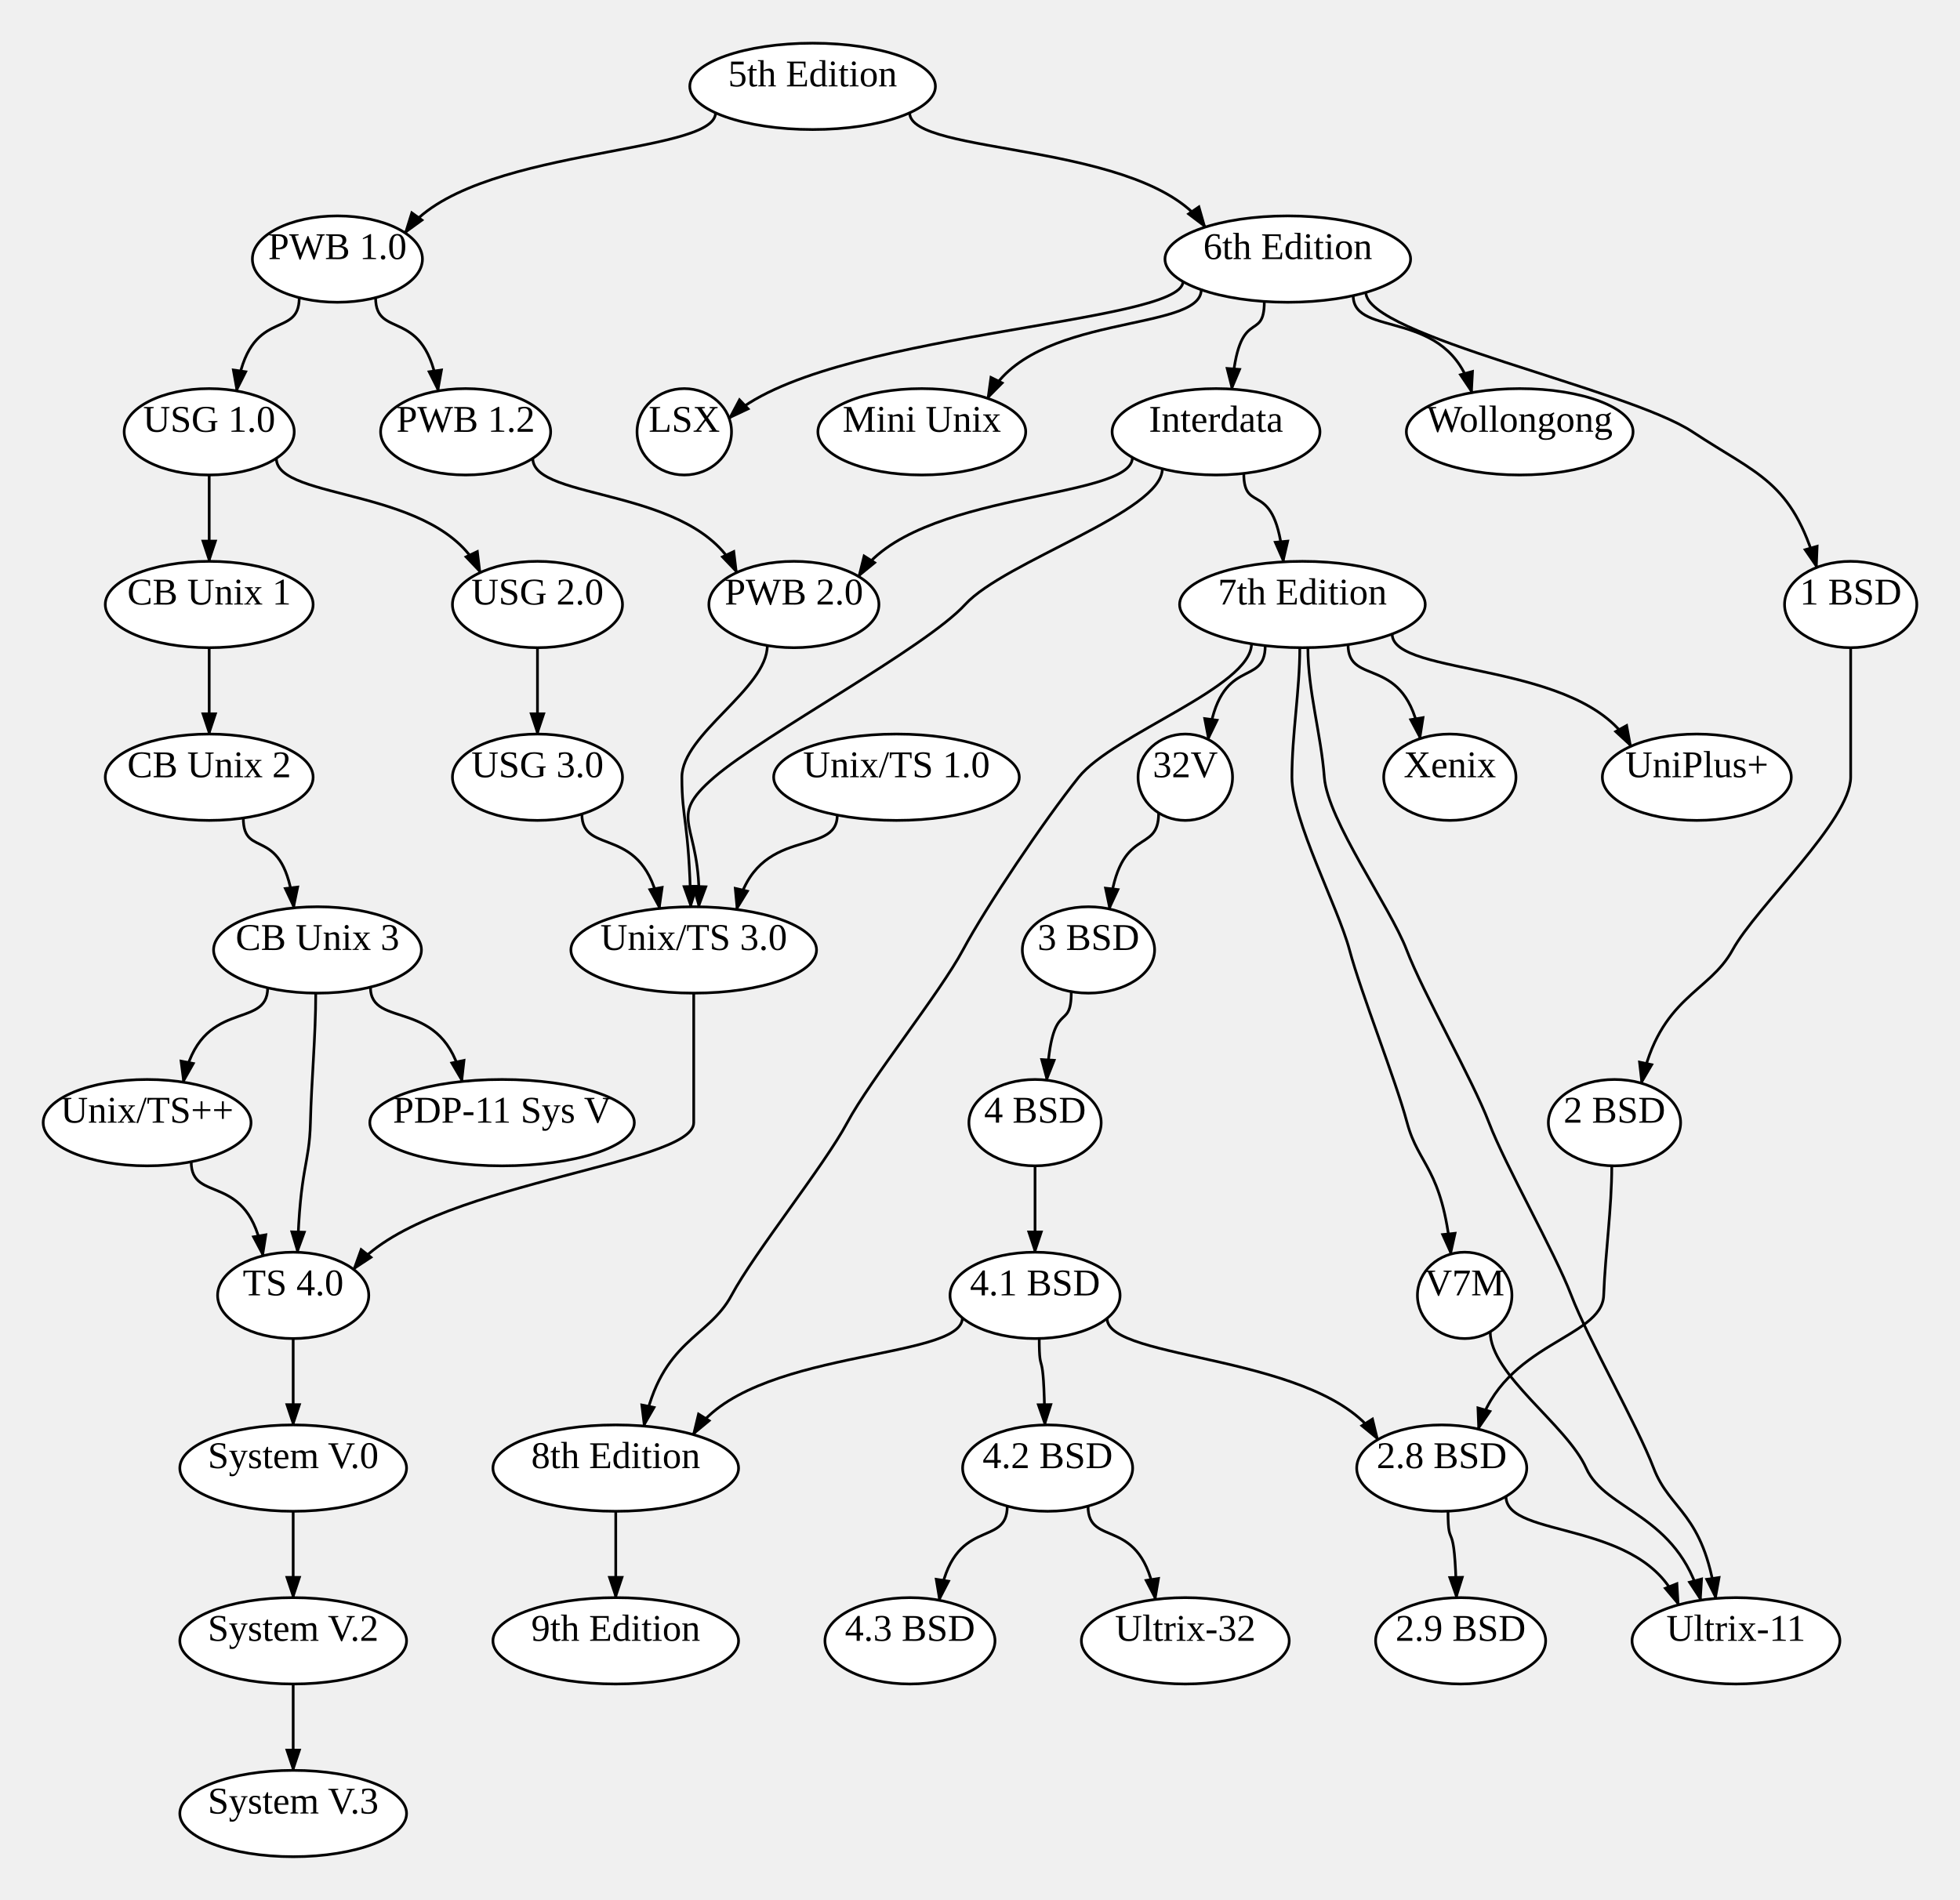
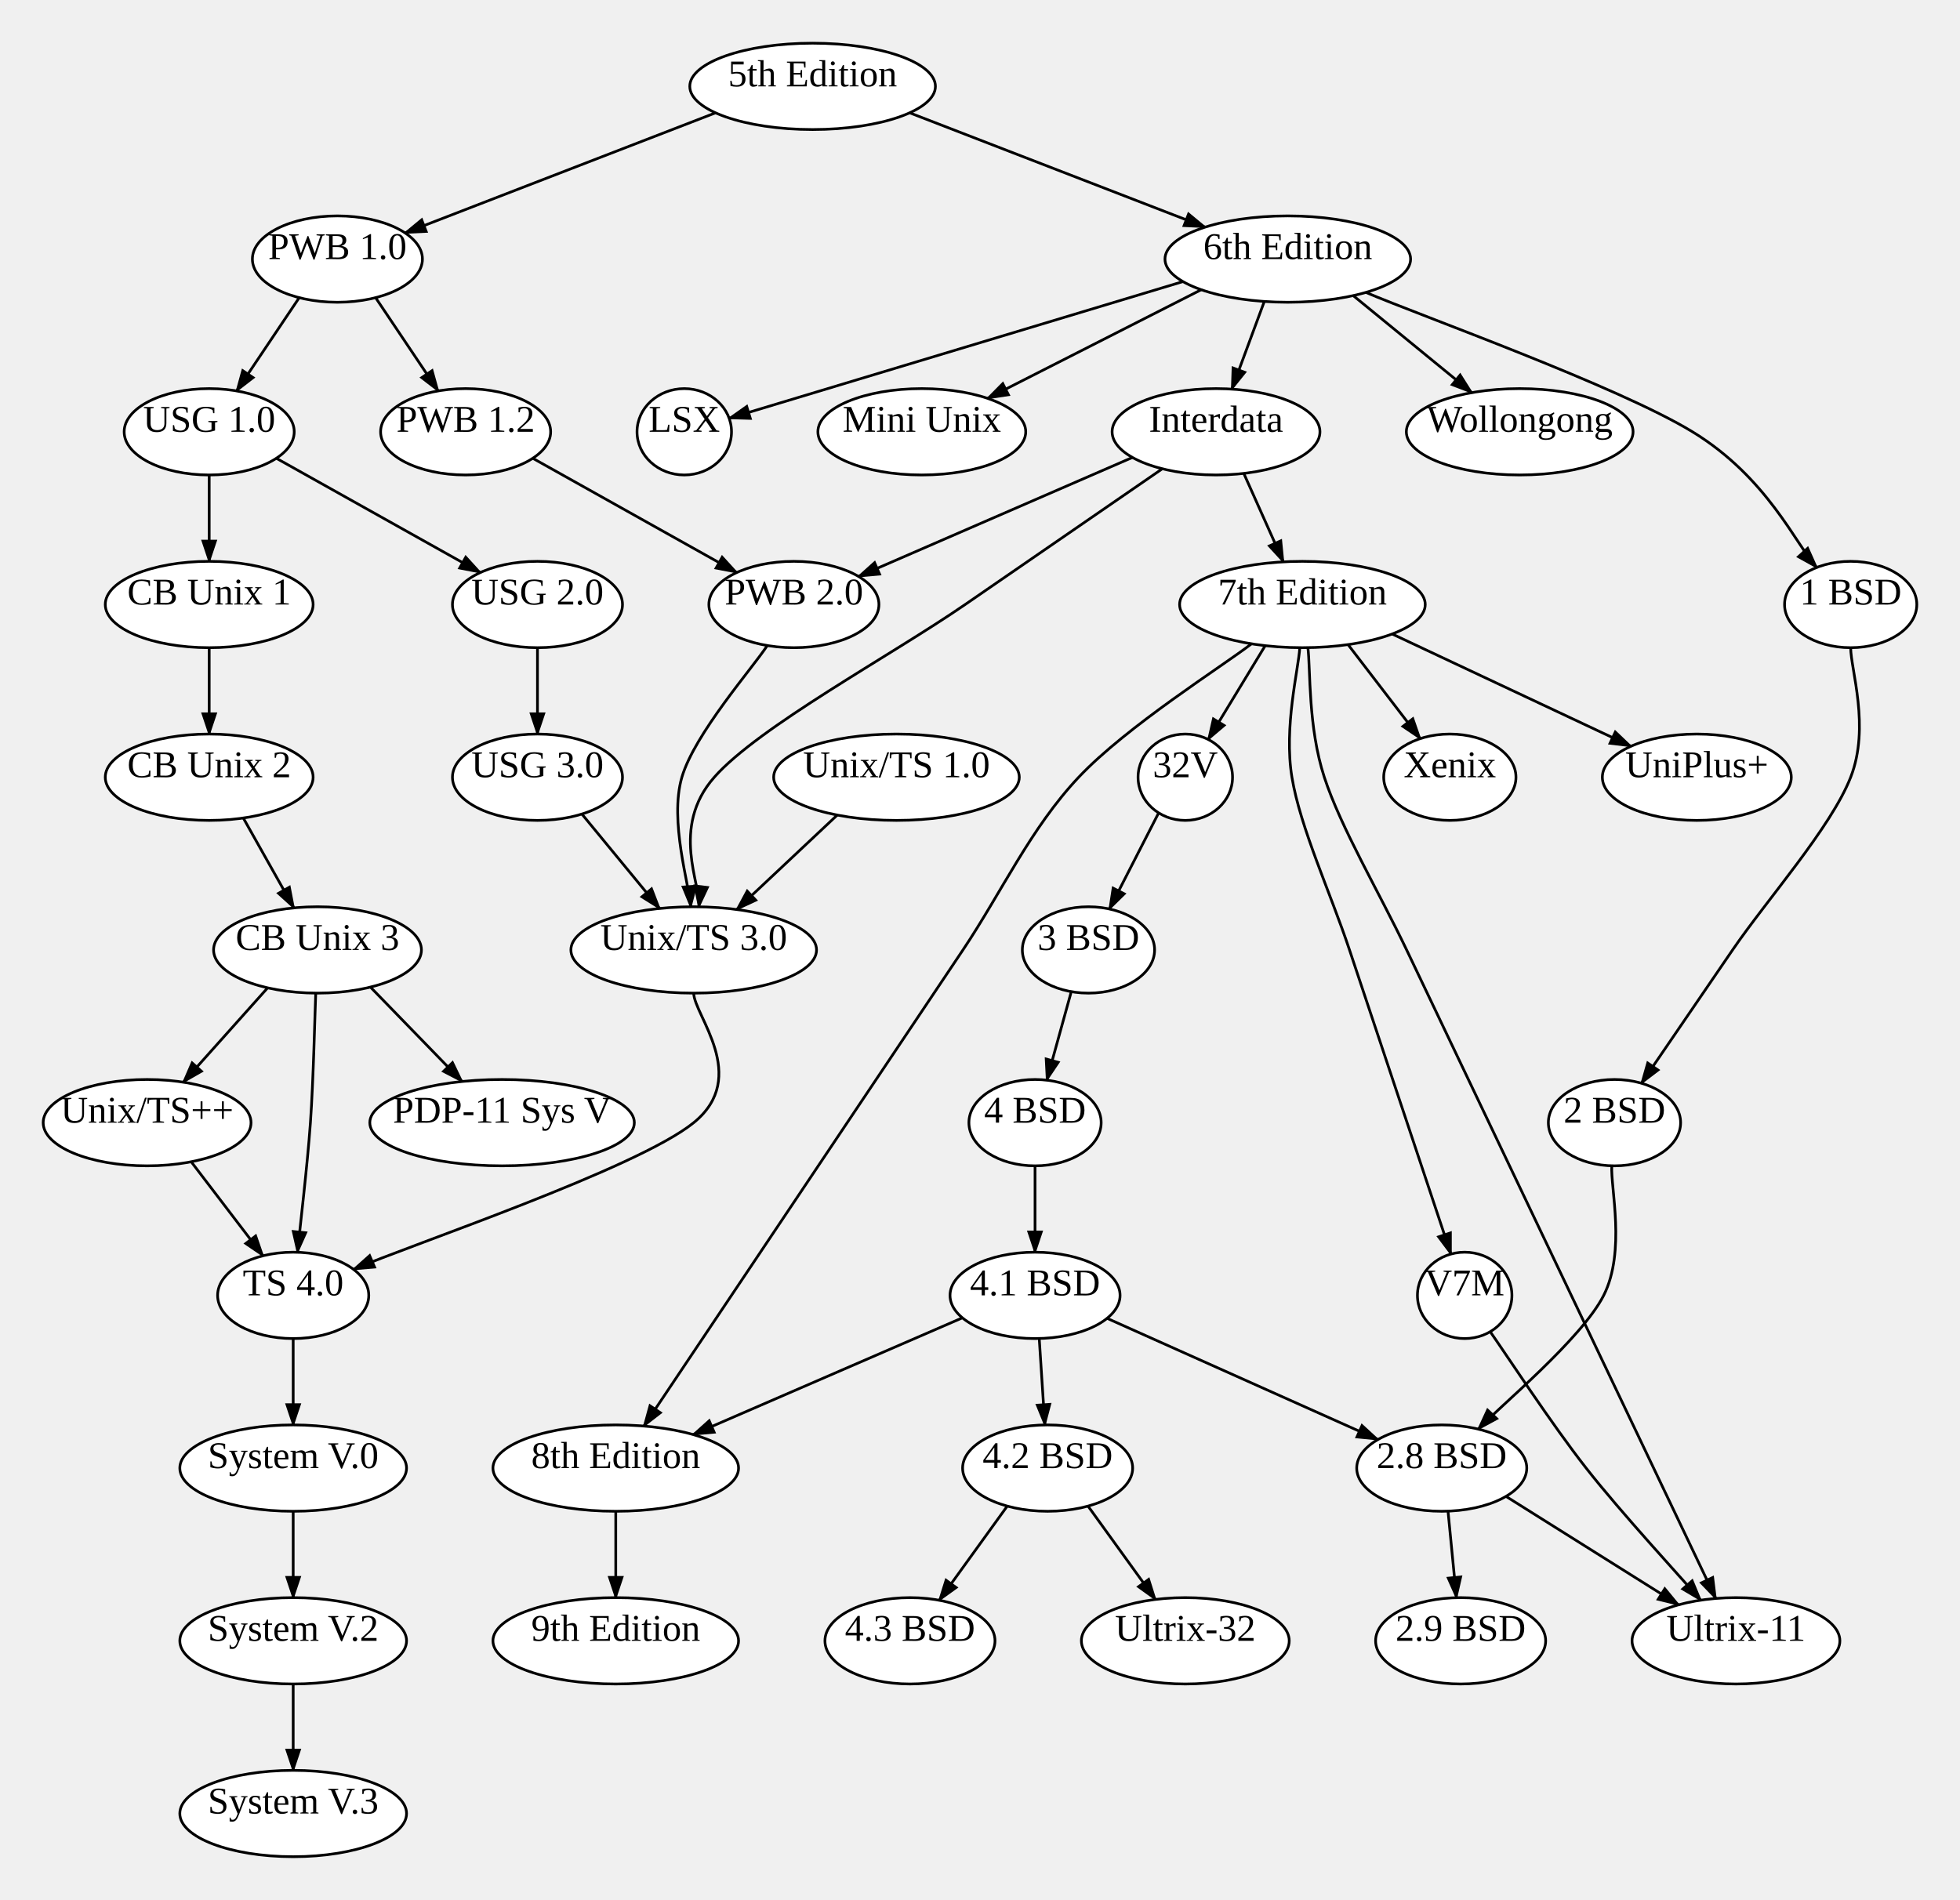
<svg xmlns="http://www.w3.org/2000/svg" width="726.116" height="704">
  <style type="text/css">
		.edge { fill: none; }
	</style>
  <defs>
    <marker id="arrowhead" markerWidth="10" markerHeight="10" refX="8" refY="3" orient="auto" markerUnits="strokeWidth">
      <path d="M0,0 L0,6 L9,3 z" />
    </marker>
  </defs>
  <g>
-     <path class="edge" marker-end="url(#arrowhead)" stroke="#000000" stroke-width="1" d="M337,41.804 C337,57.804 424.585,52.16 446.481,84.16 " />
-     <path class="edge" marker-end="url(#arrowhead)" stroke="#000000" stroke-width="1" d="M265.086,41.804 C265.086,57.804 173.065,54.305 150.06,86.305 " />
-     <path class="edge" marker-end="url(#arrowhead)" stroke="#000000" stroke-width="1" d="M438.25,104.337 C438.25,120.337 303.748,122.992 270.122,154.992 " />
-     <path class="edge" marker-end="url(#arrowhead)" stroke="#000000" stroke-width="1" d="M506.013,108.35 C506.013,124.35 602.804,144 627.001,160 S663.832,178.269 673.04,210.269 " />
-     <path class="edge" marker-end="url(#arrowhead)" stroke="#000000" stroke-width="1" d="M445.02,107.352 C445.02,123.352 381.694,115.61 365.862,147.61 " />
-     <path class="edge" marker-end="url(#arrowhead)" stroke="#000000" stroke-width="1" d="M501.322,109.541 C501.322,125.541 536.482,113.495 545.272,145.495 " />
-     <path class="edge" marker-end="url(#arrowhead)" stroke="#000000" stroke-width="1" d="M468.387,111.705 C468.387,127.705 458.764,112.186 456.358,144.186 " />
-     <path class="edge" marker-end="url(#arrowhead)" stroke="#000000" stroke-width="1" d="M430.608,173.699 C430.608,189.699 372.168,208 357.558,224 S283.204,272 264.615,288 S260.045,304.014 258.902,336.014 " />
-     <path class="edge" marker-end="url(#arrowhead)" stroke="#000000" stroke-width="1" d="M419.532,169.505 C419.532,185.505 338.348,181.599 318.052,213.599 " />
-     <path class="edge" marker-end="url(#arrowhead)" stroke="#000000" stroke-width="1" d="M460.782,175.419 C460.782,191.419 472.506,176.194 475.437,208.194 " />
-     <path class="edge" marker-end="url(#arrowhead)" stroke="#000000" stroke-width="1" d="M463.646,238.561 C463.646,254.561 412.422,272 399.616,288 S365.316,336 356.741,352 S322.441,400 313.866,416 S279.566,464 270.991,480 S245.037,496.426 238.549,528.426 " />
-     <path class="edge" marker-end="url(#arrowhead)" stroke="#000000" stroke-width="1" d="M468.721,239.248 C468.721,255.248 451.832,242.011 447.61,274.011 " />
-     <path class="edge" marker-end="url(#arrowhead)" stroke="#000000" stroke-width="1" d="M481.532,239.996 C481.532,255.996 478.616,272 478.616,288 S495.682,336 499.948,352 S517.015,400 521.281,416 S534.266,432.695 537.513,464.695 " />
-     <path class="edge" marker-end="url(#arrowhead)" stroke="#000000" stroke-width="1" d="M484.53,239.984 C484.53,255.984 489.398,272 490.616,288 S515.015,336 521.115,352 S545.515,400 551.615,416 S576.014,464 582.114,480 S606.515,528 612.615,544 S631.032,560.305 635.636,592.305 " />
-     <path class="edge" marker-end="url(#arrowhead)" stroke="#000000" stroke-width="1" d="M499.406,238.855 C499.406,254.855 520.793,241.696 526.139,273.696 " />
-     <path class="edge" marker-end="url(#arrowhead)" stroke="#000000" stroke-width="1" d="M515.753,234.923 C515.753,250.923 586.526,244.527 604.22,276.527 " />
-     <path class="edge" marker-end="url(#arrowhead)" stroke="#000000" stroke-width="1" d="M552.078,493.459 C552.078,509.459 580.508,528 587.616,544 S621.573,560.948 630.062,592.948 " />
-     <path class="edge" marker-end="url(#arrowhead)" stroke="#000000" stroke-width="1" d="M228.116,560 L 228.116,592 " />
-     <path class="edge" marker-end="url(#arrowhead)" stroke="#000000" stroke-width="1" d="M685.616,240 C685.616,256 685.616,272 685.616,288 S650.615,336 641.865,352 S614.855,369.39 608.102,401.39 " />
-     <path class="edge" marker-end="url(#arrowhead)" stroke="#000000" stroke-width="1" d="M597.115,431.987 C597.115,447.987 594.715,464 594.114,480 S556.949,497.554 547.658,529.554 " />
-     <path class="edge" marker-end="url(#arrowhead)" stroke="#000000" stroke-width="1" d="M557.916,554.481 C557.916,570.481 609.081,562.656 621.873,594.656 " />
-     <path class="edge" marker-end="url(#arrowhead)" stroke="#000000" stroke-width="1" d="M536.442,559.956 C536.442,575.956 538.937,560.019 539.561,592.019 " />
-     <path class="edge" marker-end="url(#arrowhead)" stroke="#000000" stroke-width="1" d="M429.242,301.21 C429.242,317.21 414.656,304.826 411.009,336.826 " />
-     <path class="edge" marker-end="url(#arrowhead)" stroke="#000000" stroke-width="1" d="M396.87,367.45 C396.87,383.45 389.615,368.255 387.802,400.255 " />
-     <path class="edge" marker-end="url(#arrowhead)" stroke="#000000" stroke-width="1" d="M383.449,432 L 383.449,464 " />
-     <path class="edge" marker-end="url(#arrowhead)" stroke="#000000" stroke-width="1" d="M385.003,495.981 C385.003,511.981 386.664,496.009 387.079,528.009 " />
-     <path class="edge" marker-end="url(#arrowhead)" stroke="#000000" stroke-width="1" d="M410.134,488.502 C410.134,504.502 490.413,501.421 510.483,533.421 " />
-     <path class="edge" marker-end="url(#arrowhead)" stroke="#000000" stroke-width="1" d="M356.538,488.316 C356.538,504.316 276.728,499.573 256.775,531.573 " />
-     <path class="edge" marker-end="url(#arrowhead)" stroke="#000000" stroke-width="1" d="M373.155,558.08 C373.155,574.08 353,560.978 347.961,592.978 " />
-     <path class="edge" marker-end="url(#arrowhead)" stroke="#000000" stroke-width="1" d="M403.076,558.08 C403.076,574.08 423.056,560.675 428.052,592.675 " />
-     <path class="edge" marker-end="url(#arrowhead)" stroke="#000000" stroke-width="1" d="M139.148,110.296 C139.148,126.296 157.701,112.856 162.339,144.856 " />
-     <path class="edge" marker-end="url(#arrowhead)" stroke="#000000" stroke-width="1" d="M110.855,110.296 C110.855,126.296 92.302,112.856 87.664,144.856 " />
-     <path class="edge" marker-end="url(#arrowhead)" stroke="#000000" stroke-width="1" d="M197.375,169.817 C197.375,185.817 257.838,180.148 272.954,212.148 " />
-     <path class="edge" marker-end="url(#arrowhead)" stroke="#000000" stroke-width="1" d="M77.501,176 L 77.501,208 " />
-     <path class="edge" marker-end="url(#arrowhead)" stroke="#000000" stroke-width="1" d="M102.375,169.817 C102.375,185.817 162.838,180.148 177.954,212.148 " />
-     <path class="edge" marker-end="url(#arrowhead)" stroke="#000000" stroke-width="1" d="M77.501,240 L 77.501,272 " />
-     <path class="edge" marker-end="url(#arrowhead)" stroke="#000000" stroke-width="1" d="M90.135,303.114 C90.135,319.114 105.118,304.42 108.864,336.42 " />
-     <path class="edge" marker-end="url(#arrowhead)" stroke="#000000" stroke-width="1" d="M99.161,366.04 C99.161,382.04 74.158,369.002 67.908,401.002 " />
-     <path class="edge" marker-end="url(#arrowhead)" stroke="#000000" stroke-width="1" d="M137.238,365.768 C137.238,381.768 164.403,368.748 171.194,400.748 " />
-     <path class="edge" marker-end="url(#arrowhead)" stroke="#000000" stroke-width="1" d="M199.115,240 L 199.115,272 " />
-     <path class="edge" marker-end="url(#arrowhead)" stroke="#000000" stroke-width="1" d="M215.569,301.644 C215.569,317.644 238.597,304.63 244.354,336.63 " />
-     <path class="edge" marker-end="url(#arrowhead)" stroke="#000000" stroke-width="1" d="M284.261,239.197 C284.261,255.197 252.615,272 252.615,288 S255.246,304.005 255.904,336.005 " />
-     <path class="edge" marker-end="url(#arrowhead)" stroke="#000000" stroke-width="1" d="M310.179,302.018 C310.179,318.018 280.391,305.014 272.944,337.014 " />
-     <path class="edge" marker-end="url(#arrowhead)" stroke="#000000" stroke-width="1" d="M257,368 C257,384 257,400 257,416 S156.171,438.361 130.964,470.361 " />
-     <path class="edge" marker-end="url(#arrowhead)" stroke="#000000" stroke-width="1" d="M70.834,430.489 C70.834,446.489 92.106,433.334 97.424,465.334 " />
-     <path class="edge" marker-end="url(#arrowhead)" stroke="#000000" stroke-width="1" d="M116.969,367.998 C116.969,383.998 115.394,400 115,416 S111.167,432.026 110.209,464.026 " />
-     <path class="edge" marker-end="url(#arrowhead)" stroke="#000000" stroke-width="1" d="M108.616,496 L 108.616,528 " />
-     <path class="edge" marker-end="url(#arrowhead)" stroke="#000000" stroke-width="1" d="M108.616,560 L 108.616,592 " />
-     <path class="edge" marker-end="url(#arrowhead)" stroke="#000000" stroke-width="1" d="M108.616,624 L 108.616,656 " />
+     <path class="edge" marker-end="url(#arrowhead)" stroke="#000000" stroke-width="1" d="M337,41.804 L446.481,84.16 " />
+     <path class="edge" marker-end="url(#arrowhead)" stroke="#000000" stroke-width="1" d="M265.086,41.804 L150.06,86.305 " />
+     <path class="edge" marker-end="url(#arrowhead)" stroke="#000000" stroke-width="1" d="M438.25,104.337 L270.122,154.992 " />
+     <path class="edge" marker-end="url(#arrowhead)" stroke="#000000" stroke-width="1" d="M506.013,108.35 C526.178,116.958 599.164,143.014 627.001,160 C654.839,176.986 665.367,201.891 673.04,210.269 " />
+     <path class="edge" marker-end="url(#arrowhead)" stroke="#000000" stroke-width="1" d="M445.02,107.352 L365.862,147.61 " />
+     <path class="edge" marker-end="url(#arrowhead)" stroke="#000000" stroke-width="1" d="M501.322,109.541 L545.272,145.495 " />
+     <path class="edge" marker-end="url(#arrowhead)" stroke="#000000" stroke-width="1" d="M468.387,111.705 L456.358,144.186 " />
+     <path class="edge" marker-end="url(#arrowhead)" stroke="#000000" stroke-width="1" d="M430.608,173.699 C418.433,182.082 385.224,204.95 357.558,224 C329.893,243.05 281.058,269.331 264.615,288 C248.172,306.669 259.854,328.012 258.902,336.014 " />
+     <path class="edge" marker-end="url(#arrowhead)" stroke="#000000" stroke-width="1" d="M419.532,169.505 L318.052,213.599 " />
+     <path class="edge" marker-end="url(#arrowhead)" stroke="#000000" stroke-width="1" d="M460.782,175.419 L475.437,208.194 " />
+     <path class="edge" marker-end="url(#arrowhead)" stroke="#000000" stroke-width="1" d="M463.646,238.561 C452.974,246.801 417.433,269.094 399.616,288 C381.798,306.906 371.032,330.667 356.741,352 C342.449,373.333 328.157,394.667 313.866,416 C299.574,437.333 283.543,461.262 270.991,480 C258.438,498.738 243.956,520.355 238.549,528.426 " />
+     <path class="edge" marker-end="url(#arrowhead)" stroke="#000000" stroke-width="1" d="M468.721,239.248 L447.61,274.011 " />
+     <path class="edge" marker-end="url(#arrowhead)" stroke="#000000" stroke-width="1" d="M481.532,239.996 C481.046,247.997 475.546,269.333 478.616,288 C481.685,306.667 492.837,330.667 499.948,352 C507.059,373.333 515.021,397.217 521.281,416 C527.542,434.783 534.808,456.579 537.513,464.695 " />
+     <path class="edge" marker-end="url(#arrowhead)" stroke="#000000" stroke-width="1" d="M484.53,239.984 C485.544,247.987 484.518,269.331 490.616,288 C496.713,306.669 510.949,330.667 521.115,352 C531.282,373.333 541.448,394.667 551.615,416 C561.781,437.333 571.948,458.667 582.114,480 C592.281,501.333 603.695,525.283 612.615,544 C621.535,562.717 631.799,584.254 635.636,592.305 " />
+     <path class="edge" marker-end="url(#arrowhead)" stroke="#000000" stroke-width="1" d="M499.406,238.855 L526.139,273.696 " />
+     <path class="edge" marker-end="url(#arrowhead)" stroke="#000000" stroke-width="1" d="M515.753,234.923 L604.22,276.527 " />
+     <path class="edge" marker-end="url(#arrowhead)" stroke="#000000" stroke-width="1" d="M552.078,493.459 C558.001,501.882 574.618,527.418 587.616,544 C600.613,560.582 622.988,584.79 630.062,592.948 " />
+     <path class="edge" marker-end="url(#arrowhead)" stroke="#000000" stroke-width="1" d="M228.116,560 L228.116,592 " />
+     <path class="edge" marker-end="url(#arrowhead)" stroke="#000000" stroke-width="1" d="M685.616,240 C685.616,248 692.907,269.333 685.616,288 C678.324,306.667 654.784,333.102 641.865,352 C628.946,370.898 613.729,393.158 608.102,401.39 " />
+     <path class="edge" marker-end="url(#arrowhead)" stroke="#000000" stroke-width="1" d="M597.115,431.987 C596.615,439.989 602.357,463.739 594.114,480 C585.871,496.261 555.401,521.295 547.658,529.554 " />
+     <path class="edge" marker-end="url(#arrowhead)" stroke="#000000" stroke-width="1" d="M557.916,554.481 L621.873,594.656 " />
+     <path class="edge" marker-end="url(#arrowhead)" stroke="#000000" stroke-width="1" d="M536.442,559.956 L539.561,592.019 " />
+     <path class="edge" marker-end="url(#arrowhead)" stroke="#000000" stroke-width="1" d="M429.242,301.21 L411.009,336.826 " />
+     <path class="edge" marker-end="url(#arrowhead)" stroke="#000000" stroke-width="1" d="M396.87,367.45 L387.802,400.255 " />
+     <path class="edge" marker-end="url(#arrowhead)" stroke="#000000" stroke-width="1" d="M383.449,432 L383.449,464 " />
+     <path class="edge" marker-end="url(#arrowhead)" stroke="#000000" stroke-width="1" d="M385.003,495.981 L387.079,528.009 " />
+     <path class="edge" marker-end="url(#arrowhead)" stroke="#000000" stroke-width="1" d="M410.134,488.502 L510.483,533.421 " />
+     <path class="edge" marker-end="url(#arrowhead)" stroke="#000000" stroke-width="1" d="M356.538,488.316 L256.775,531.573 " />
+     <path class="edge" marker-end="url(#arrowhead)" stroke="#000000" stroke-width="1" d="M373.155,558.08 L347.961,592.978 " />
+     <path class="edge" marker-end="url(#arrowhead)" stroke="#000000" stroke-width="1" d="M403.076,558.08 L428.052,592.675 " />
+     <path class="edge" marker-end="url(#arrowhead)" stroke="#000000" stroke-width="1" d="M139.148,110.296 L162.339,144.856 " />
+     <path class="edge" marker-end="url(#arrowhead)" stroke="#000000" stroke-width="1" d="M110.855,110.296 L87.664,144.856 " />
+     <path class="edge" marker-end="url(#arrowhead)" stroke="#000000" stroke-width="1" d="M197.375,169.817 L272.954,212.148 " />
+     <path class="edge" marker-end="url(#arrowhead)" stroke="#000000" stroke-width="1" d="M77.501,176 L77.501,208 " />
+     <path class="edge" marker-end="url(#arrowhead)" stroke="#000000" stroke-width="1" d="M102.375,169.817 L177.954,212.148 " />
+     <path class="edge" marker-end="url(#arrowhead)" stroke="#000000" stroke-width="1" d="M77.501,240 L77.501,272 " />
+     <path class="edge" marker-end="url(#arrowhead)" stroke="#000000" stroke-width="1" d="M90.135,303.114 L108.864,336.42 " />
+     <path class="edge" marker-end="url(#arrowhead)" stroke="#000000" stroke-width="1" d="M99.161,366.04 L67.908,401.002 " />
+     <path class="edge" marker-end="url(#arrowhead)" stroke="#000000" stroke-width="1" d="M137.238,365.768 L171.194,400.748 " />
+     <path class="edge" marker-end="url(#arrowhead)" stroke="#000000" stroke-width="1" d="M199.115,240 L199.115,272 " />
+     <path class="edge" marker-end="url(#arrowhead)" stroke="#000000" stroke-width="1" d="M215.569,301.644 L244.354,336.63 " />
+     <path class="edge" marker-end="url(#arrowhead)" stroke="#000000" stroke-width="1" d="M284.261,239.197 C278.986,247.331 257.341,271.865 252.615,288 C247.889,304.135 255.356,328.004 255.904,336.005 " />
+     <path class="edge" marker-end="url(#arrowhead)" stroke="#000000" stroke-width="1" d="M310.179,302.018 L272.944,337.014 " />
+     <path class="edge" marker-end="url(#arrowhead)" stroke="#000000" stroke-width="1" d="M257,368 C257,376 278.006,398.94 257,416 C235.994,433.06 151.97,461.301 130.964,470.361 " />
+     <path class="edge" marker-end="url(#arrowhead)" stroke="#000000" stroke-width="1" d="M70.834,430.489 L97.424,465.334 " />
+     <path class="edge" marker-end="url(#arrowhead)" stroke="#000000" stroke-width="1" d="M116.969,367.998 C116.641,375.998 116.127,399.995 115,416 C113.873,432.005 111.008,456.022 110.209,464.026 " />
+     <path class="edge" marker-end="url(#arrowhead)" stroke="#000000" stroke-width="1" d="M108.616,496 L108.616,528 " />
+     <path class="edge" marker-end="url(#arrowhead)" stroke="#000000" stroke-width="1" d="M108.616,560 L108.616,592 " />
+     <path class="edge" marker-end="url(#arrowhead)" stroke="#000000" stroke-width="1" d="M108.616,624 L108.616,656 " />
    <ellipse cx="301.043" cy="32" rx="45.5" ry="16" class="node" fill="#FFFFFF" stroke="#000000" stroke-width="1" />
    <text text-anchor="middle" alignment-baseline="middle" x="301.043" y="32" font-size="14" color="#000000">5th Edition</text>
    <ellipse cx="477.085" cy="96" rx="45.5" ry="16" class="node" fill="#FFFFFF" stroke="#000000" stroke-width="1" />
    <text text-anchor="middle" alignment-baseline="middle" x="477.085" y="96" font-size="14" color="#000000">6th Edition</text>
    <ellipse cx="125.001" cy="96" rx="31.5" ry="16" class="node" fill="#FFFFFF" stroke="#000000" stroke-width="1" />
    <text text-anchor="middle" alignment-baseline="middle" x="125.001" y="96" font-size="14" color="#000000">PWB 1.0</text>
    <ellipse cx="253.501" cy="160" rx="17.5" ry="16" class="node" fill="#FFFFFF" stroke="#000000" stroke-width="1" />
    <text text-anchor="middle" alignment-baseline="middle" x="253.501" y="160" font-size="14" color="#000000">LSX</text>
    <ellipse cx="685.616" cy="224" rx="24.5" ry="16" class="node" fill="#FFFFFF" stroke="#000000" stroke-width="1" />
    <text text-anchor="middle" alignment-baseline="middle" x="685.616" y="224" font-size="14" color="#000000">1 BSD</text>
    <ellipse cx="341.501" cy="160" rx="38.5" ry="16" class="node" fill="#FFFFFF" stroke="#000000" stroke-width="1" />
    <text text-anchor="middle" alignment-baseline="middle" x="341.501" y="160" font-size="14" color="#000000">Mini Unix</text>
    <ellipse cx="563.001" cy="160" rx="42" ry="16" class="node" fill="#FFFFFF" stroke="#000000" stroke-width="1" />
    <text text-anchor="middle" alignment-baseline="middle" x="563.001" y="160" font-size="14" color="#000000">Wollongong</text>
    <ellipse cx="450.501" cy="160" rx="38.5" ry="16" class="node" fill="#FFFFFF" stroke="#000000" stroke-width="1" />
    <text text-anchor="middle" alignment-baseline="middle" x="450.501" y="160" font-size="14" color="#000000">Interdata</text>
    <ellipse cx="257" cy="352" rx="45.5" ry="16" class="node" fill="#FFFFFF" stroke="#000000" stroke-width="1" />
    <text text-anchor="middle" alignment-baseline="middle" x="257" y="352" font-size="14" color="#000000">Unix/TS 3.0</text>
    <ellipse cx="294.115" cy="224" rx="31.5" ry="16" class="node" fill="#FFFFFF" stroke="#000000" stroke-width="1" />
    <text text-anchor="middle" alignment-baseline="middle" x="294.115" y="224" font-size="14" color="#000000">PWB 2.0</text>
    <ellipse cx="482.504" cy="224" rx="45.5" ry="16" class="node" fill="#FFFFFF" stroke="#000000" stroke-width="1" />
    <text text-anchor="middle" alignment-baseline="middle" x="482.504" y="224" font-size="14" color="#000000">7th Edition</text>
    <ellipse cx="228.116" cy="544" rx="45.5" ry="16" class="node" fill="#FFFFFF" stroke="#000000" stroke-width="1" />
    <text text-anchor="middle" alignment-baseline="middle" x="228.116" y="544" font-size="14" color="#000000">8th Edition</text>
    <ellipse cx="439.116" cy="288" rx="17.5" ry="16" class="node" fill="#FFFFFF" stroke="#000000" stroke-width="1" />
    <text text-anchor="middle" alignment-baseline="middle" x="439.116" y="288" font-size="14" color="#000000">32V</text>
    <ellipse cx="542.614" cy="480" rx="17.5" ry="16" class="node" fill="#FFFFFF" stroke="#000000" stroke-width="1" />
    <text text-anchor="middle" alignment-baseline="middle" x="542.614" y="480" font-size="14" color="#000000">V7M</text>
    <ellipse cx="643.116" cy="608" rx="38.5" ry="16" class="node" fill="#FFFFFF" stroke="#000000" stroke-width="1" />
    <text text-anchor="middle" alignment-baseline="middle" x="643.116" y="608" font-size="14" color="#000000">Ultrix-11</text>
    <ellipse cx="537.116" cy="288" rx="24.5" ry="16" class="node" fill="#FFFFFF" stroke="#000000" stroke-width="1" />
    <text text-anchor="middle" alignment-baseline="middle" x="537.116" y="288" font-size="14" color="#000000">Xenix</text>
    <ellipse cx="628.616" cy="288" rx="35" ry="16" class="node" fill="#FFFFFF" stroke="#000000" stroke-width="1" />
    <text text-anchor="middle" alignment-baseline="middle" x="628.616" y="288" font-size="14" color="#000000">UniPlus+</text>
    <ellipse cx="228.116" cy="608" rx="45.5" ry="16" class="node" fill="#FFFFFF" stroke="#000000" stroke-width="1" />
    <text text-anchor="middle" alignment-baseline="middle" x="228.116" y="608" font-size="14" color="#000000">9th Edition</text>
    <ellipse cx="598.115" cy="416" rx="24.5" ry="16" class="node" fill="#FFFFFF" stroke="#000000" stroke-width="1" />
    <text text-anchor="middle" alignment-baseline="middle" x="598.115" y="416" font-size="14" color="#000000">2 BSD</text>
    <ellipse cx="534.116" cy="544" rx="31.5" ry="16" class="node" fill="#FFFFFF" stroke="#000000" stroke-width="1" />
    <text text-anchor="middle" alignment-baseline="middle" x="534.116" y="544" font-size="14" color="#000000">2.8 BSD</text>
    <ellipse cx="541.116" cy="608" rx="31.5" ry="16" class="node" fill="#FFFFFF" stroke="#000000" stroke-width="1" />
    <text text-anchor="middle" alignment-baseline="middle" x="541.116" y="608" font-size="14" color="#000000">2.9 BSD</text>
    <ellipse cx="403.241" cy="352" rx="24.5" ry="16" class="node" fill="#FFFFFF" stroke="#000000" stroke-width="1" />
    <text text-anchor="middle" alignment-baseline="middle" x="403.241" y="352" font-size="14" color="#000000">3 BSD</text>
    <ellipse cx="383.449" cy="416" rx="24.5" ry="16" class="node" fill="#FFFFFF" stroke="#000000" stroke-width="1" />
    <text text-anchor="middle" alignment-baseline="middle" x="383.449" y="416" font-size="14" color="#000000">4 BSD</text>
    <ellipse cx="383.449" cy="480" rx="31.5" ry="16" class="node" fill="#FFFFFF" stroke="#000000" stroke-width="1" />
    <text text-anchor="middle" alignment-baseline="middle" x="383.449" y="480" font-size="14" color="#000000">4.1 BSD</text>
    <ellipse cx="388.116" cy="544" rx="31.5" ry="16" class="node" fill="#FFFFFF" stroke="#000000" stroke-width="1" />
    <text text-anchor="middle" alignment-baseline="middle" x="388.116" y="544" font-size="14" color="#000000">4.2 BSD</text>
    <ellipse cx="337.116" cy="608" rx="31.5" ry="16" class="node" fill="#FFFFFF" stroke="#000000" stroke-width="1" />
    <text text-anchor="middle" alignment-baseline="middle" x="337.116" y="608" font-size="14" color="#000000">4.3 BSD</text>
    <ellipse cx="439.116" cy="608" rx="38.5" ry="16" class="node" fill="#FFFFFF" stroke="#000000" stroke-width="1" />
    <text text-anchor="middle" alignment-baseline="middle" x="439.116" y="608" font-size="14" color="#000000">Ultrix-32</text>
    <ellipse cx="172.501" cy="160" rx="31.5" ry="16" class="node" fill="#FFFFFF" stroke="#000000" stroke-width="1" />
    <text text-anchor="middle" alignment-baseline="middle" x="172.501" y="160" font-size="14" color="#000000">PWB 1.2</text>
    <ellipse cx="77.501" cy="160" rx="31.5" ry="16" class="node" fill="#FFFFFF" stroke="#000000" stroke-width="1" />
    <text text-anchor="middle" alignment-baseline="middle" x="77.501" y="160" font-size="14" color="#000000">USG 1.0</text>
    <ellipse cx="77.501" cy="224" rx="38.5" ry="16" class="node" fill="#FFFFFF" stroke="#000000" stroke-width="1" />
    <text text-anchor="middle" alignment-baseline="middle" x="77.501" y="224" font-size="14" color="#000000">CB Unix 1</text>
    <ellipse cx="199.115" cy="224" rx="31.5" ry="16" class="node" fill="#FFFFFF" stroke="#000000" stroke-width="1" />
    <text text-anchor="middle" alignment-baseline="middle" x="199.115" y="224" font-size="14" color="#000000">USG 2.0</text>
    <ellipse cx="77.501" cy="288" rx="38.5" ry="16" class="node" fill="#FFFFFF" stroke="#000000" stroke-width="1" />
    <text text-anchor="middle" alignment-baseline="middle" x="77.501" y="288" font-size="14" color="#000000">CB Unix 2</text>
    <ellipse cx="117.625" cy="352" rx="38.5" ry="16" class="node" fill="#FFFFFF" stroke="#000000" stroke-width="1" />
    <text text-anchor="middle" alignment-baseline="middle" x="117.625" y="352" font-size="14" color="#000000">CB Unix 3</text>
    <ellipse cx="54.5" cy="416" rx="38.5" ry="16" class="node" fill="#FFFFFF" stroke="#000000" stroke-width="1" />
    <text text-anchor="middle" alignment-baseline="middle" x="54.5" y="416" font-size="14" color="#000000">Unix/TS++</text>
    <ellipse cx="186" cy="416" rx="49" ry="16" class="node" fill="#FFFFFF" stroke="#000000" stroke-width="1" />
    <text text-anchor="middle" alignment-baseline="middle" x="186" y="416" font-size="14" color="#000000">PDP-11 Sys V</text>
    <ellipse cx="199.115" cy="288" rx="31.5" ry="16" class="node" fill="#FFFFFF" stroke="#000000" stroke-width="1" />
    <text text-anchor="middle" alignment-baseline="middle" x="199.115" y="288" font-size="14" color="#000000">USG 3.0</text>
    <ellipse cx="332.115" cy="288" rx="45.5" ry="16" class="node" fill="#FFFFFF" stroke="#000000" stroke-width="1" />
    <text text-anchor="middle" alignment-baseline="middle" x="332.115" y="288" font-size="14" color="#000000">Unix/TS 1.0</text>
    <ellipse cx="108.616" cy="480" rx="28" ry="16" class="node" fill="#FFFFFF" stroke="#000000" stroke-width="1" />
    <text text-anchor="middle" alignment-baseline="middle" x="108.616" y="480" font-size="14" color="#000000">TS 4.0</text>
    <ellipse cx="108.616" cy="544" rx="42" ry="16" class="node" fill="#FFFFFF" stroke="#000000" stroke-width="1" />
    <text text-anchor="middle" alignment-baseline="middle" x="108.616" y="544" font-size="14" color="#000000">System V.0</text>
    <ellipse cx="108.616" cy="608" rx="42" ry="16" class="node" fill="#FFFFFF" stroke="#000000" stroke-width="1" />
    <text text-anchor="middle" alignment-baseline="middle" x="108.616" y="608" font-size="14" color="#000000">System V.2</text>
    <ellipse cx="108.616" cy="672" rx="42" ry="16" class="node" fill="#FFFFFF" stroke="#000000" stroke-width="1" />
    <text text-anchor="middle" alignment-baseline="middle" x="108.616" y="672" font-size="14" color="#000000">System V.3</text>
  </g>
</svg>
